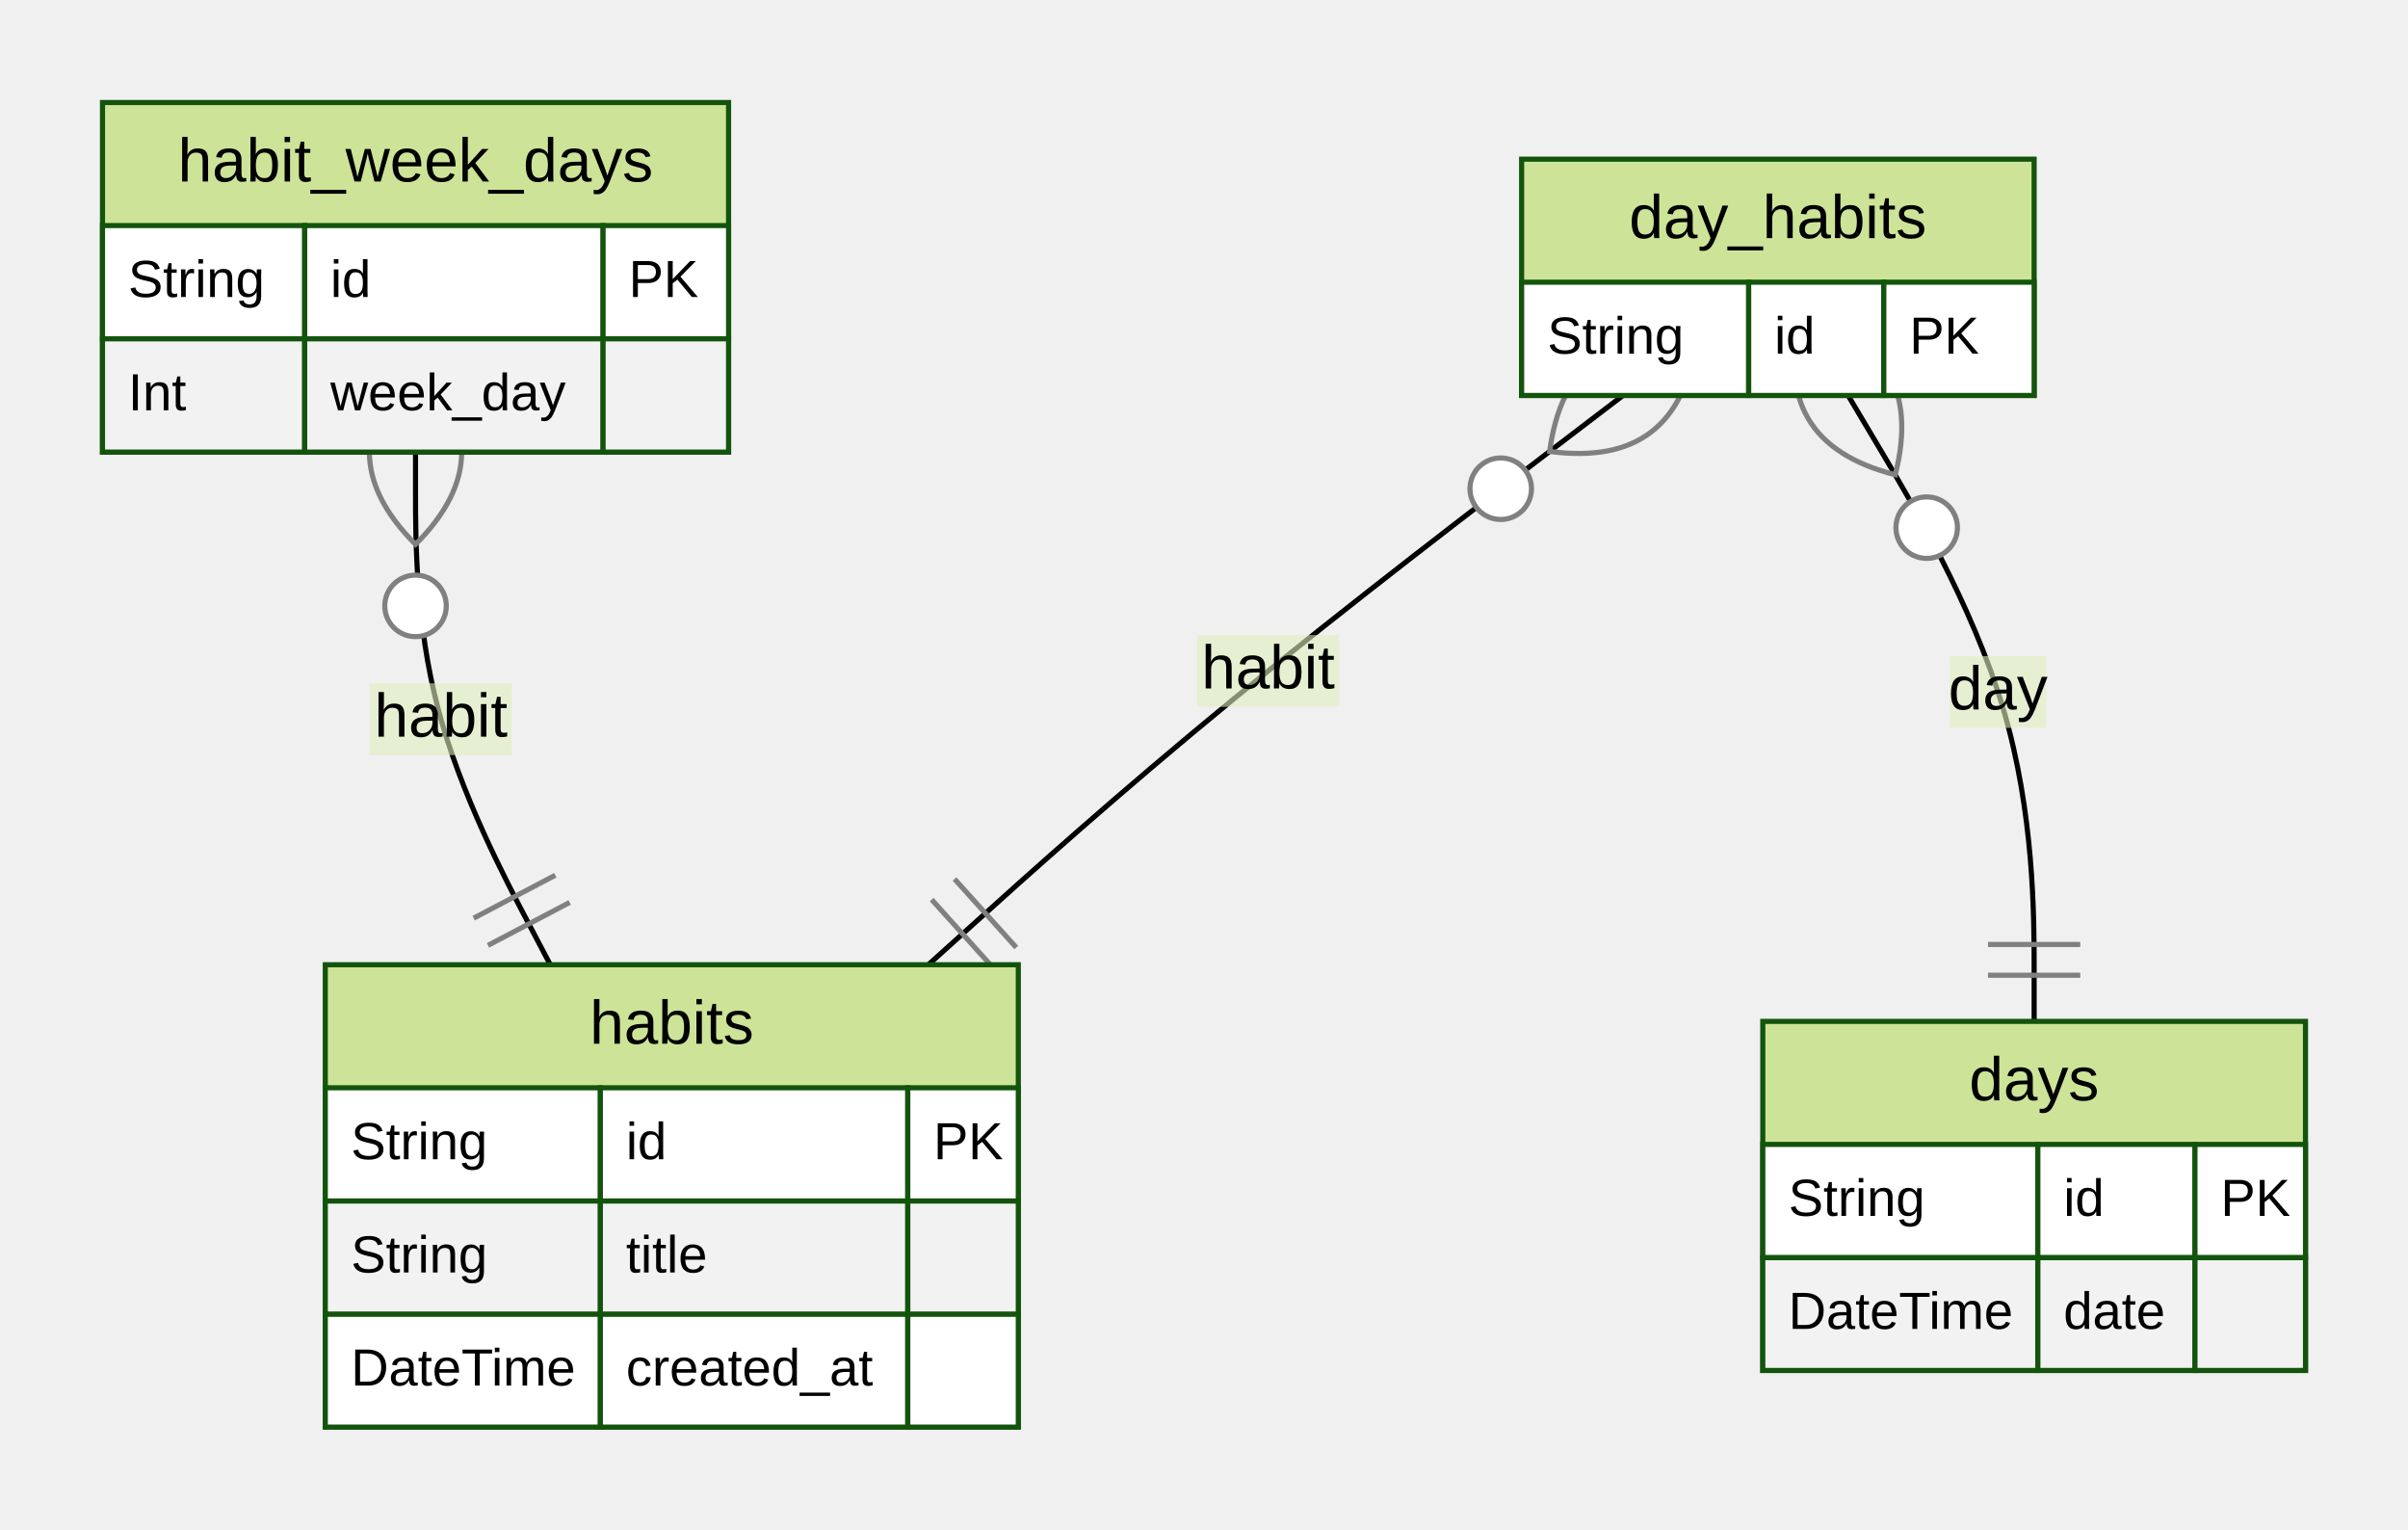
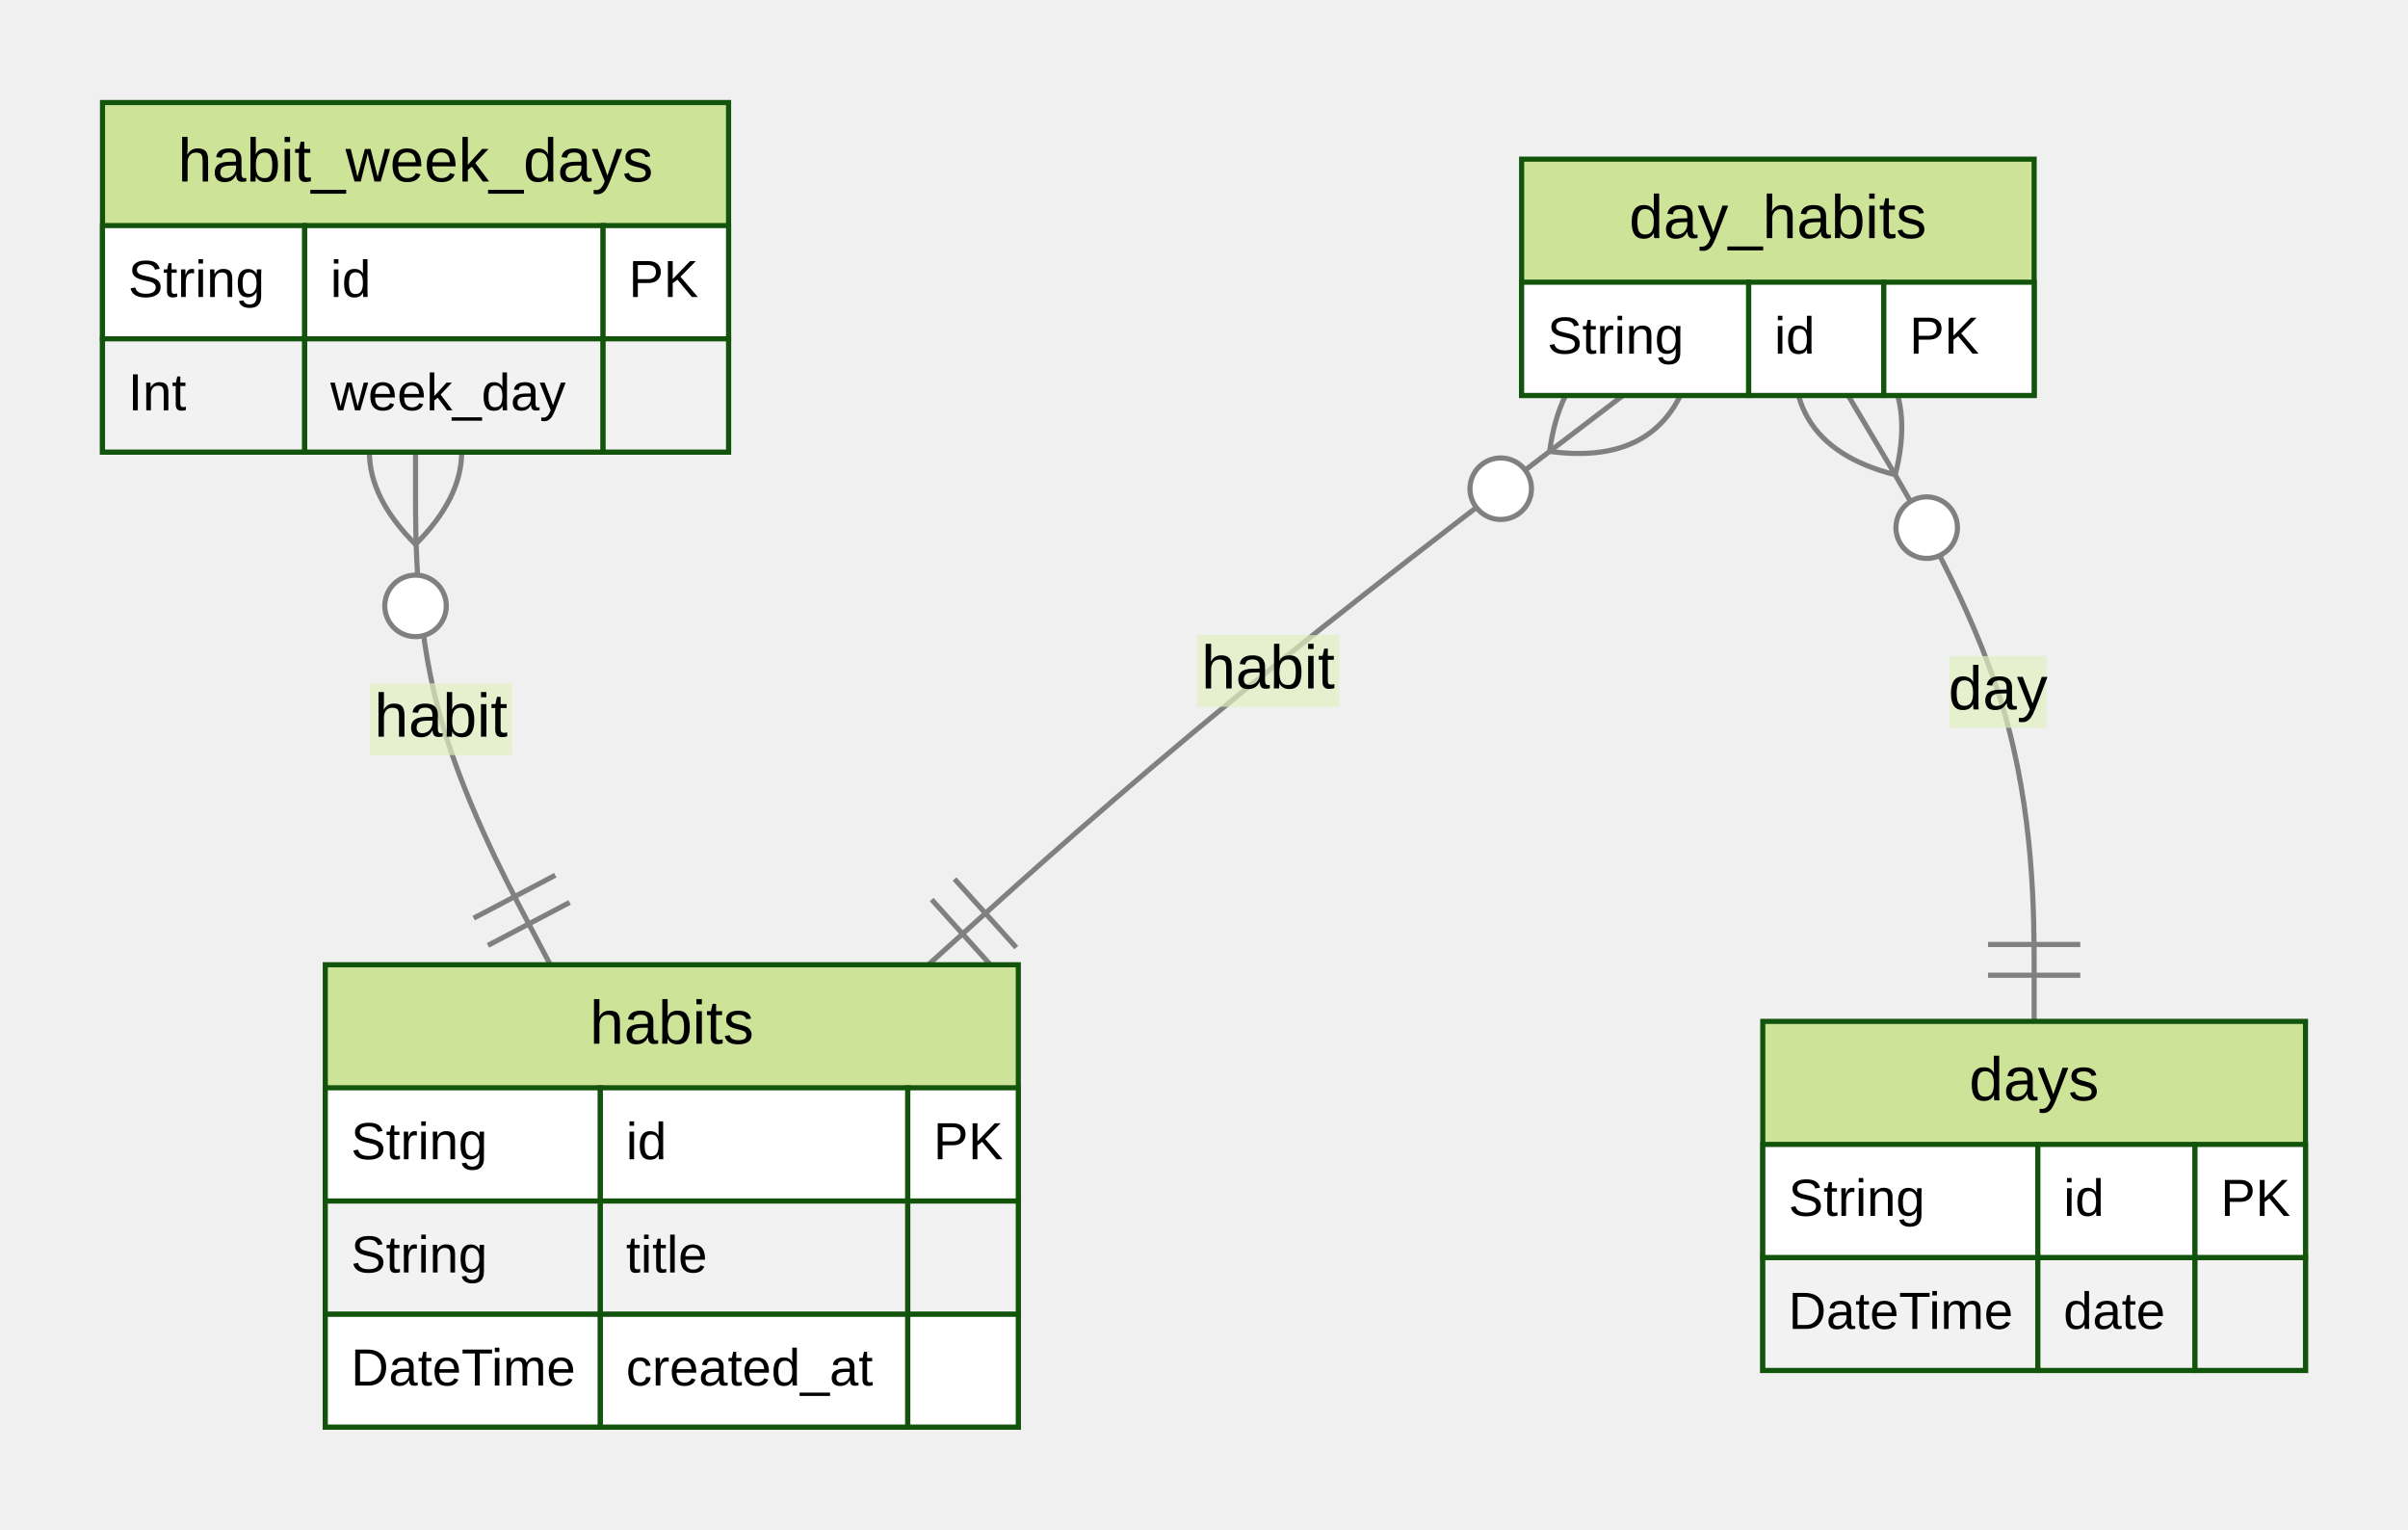
- <svg xmlns="http://www.w3.org/2000/svg" id="mermaid-0" width="100%" height="298.367" style="max-width: 469.84px; background-color: white;" viewBox="0 0 469.84 298.367">
-   <style>#mermaid-0 {font-family:"trebuchet ms",verdana,arial,sans-serif;font-size:16px;fill:#000000;}#mermaid-0 .error-icon{fill:#552222;}#mermaid-0 .error-text{fill:#552222;stroke:#552222;}#mermaid-0 .edge-thickness-normal{stroke-width:2px;}#mermaid-0 .edge-thickness-thick{stroke-width:3.5px;}#mermaid-0 .edge-pattern-solid{stroke-dasharray:0;}#mermaid-0 .edge-pattern-dashed{stroke-dasharray:3;}#mermaid-0 .edge-pattern-dotted{stroke-dasharray:2;}#mermaid-0 .marker{fill:#000000;stroke:#000000;}#mermaid-0 .marker.cross{stroke:#000000;}#mermaid-0 svg{font-family:"trebuchet ms",verdana,arial,sans-serif;font-size:16px;}#mermaid-0 .entityBox{fill:#cde498;stroke:#13540c;}#mermaid-0 .attributeBoxOdd{fill:#ffffff;stroke:#13540c;}#mermaid-0 .attributeBoxEven{fill:#f2f2f2;stroke:#13540c;}#mermaid-0 .relationshipLabelBox{fill:hsl(78.158, 58.462%, 84.51%);opacity:0.7;background-color:hsl(78.158, 58.462%, 84.51%);}#mermaid-0 .relationshipLabelBox rect{opacity:0.5;}#mermaid-0 .relationshipLine{stroke:#000000;}#mermaid-0 :root{--mermaid-font-family:"trebuchet ms",verdana,arial,sans-serif;}</style>
+ <svg xmlns="http://www.w3.org/2000/svg" aria-roledescription="er" viewBox="0 0 469.84 298.367" style="max-width: 469.84px; background-color: white;" width="100%" id="mermaid-0">
+   <style>#mermaid-0{font-family:"trebuchet ms",verdana,arial,sans-serif;font-size:16px;fill:#000000;}#mermaid-0 .error-icon{fill:#552222;}#mermaid-0 .error-text{fill:#552222;stroke:#552222;}#mermaid-0 .edge-thickness-normal{stroke-width:2px;}#mermaid-0 .edge-thickness-thick{stroke-width:3.5px;}#mermaid-0 .edge-pattern-solid{stroke-dasharray:0;}#mermaid-0 .edge-pattern-dashed{stroke-dasharray:3;}#mermaid-0 .edge-pattern-dotted{stroke-dasharray:2;}#mermaid-0 .marker{fill:#000000;stroke:#000000;}#mermaid-0 .marker.cross{stroke:#000000;}#mermaid-0 svg{font-family:"trebuchet ms",verdana,arial,sans-serif;font-size:16px;}#mermaid-0 .entityBox{fill:#cde498;stroke:#13540c;}#mermaid-0 .attributeBoxOdd{fill:#ffffff;stroke:#13540c;}#mermaid-0 .attributeBoxEven{fill:#f2f2f2;stroke:#13540c;}#mermaid-0 .relationshipLabelBox{fill:hsl(78.158, 58.462%, 84.51%);opacity:0.7;background-color:hsl(78.158, 58.462%, 84.51%);}#mermaid-0 .relationshipLabelBox rect{opacity:0.5;}#mermaid-0 .relationshipLine{stroke:#000000;}#mermaid-0 .entityTitleText{text-anchor:middle;font-size:18px;fill:#000000;}#mermaid-0 :root{--mermaid-font-family:"trebuchet ms",verdana,arial,sans-serif;}</style>
  <g />
  <defs>
-     <marker id="ONLY_ONE_START" refX="0" refY="9" markerWidth="18" markerHeight="18" orient="auto">
-       <path stroke="gray" fill="none" d="M9,0 L9,18 M15,0 L15,18" />
+     <marker orient="auto" markerHeight="18" markerWidth="18" refY="9" refX="0" id="ONLY_ONE_START">
+       <path d="M9,0 L9,18 M15,0 L15,18" fill="none" stroke="gray" />
    </marker>
  </defs>
  <defs>
-     <marker id="ONLY_ONE_END" refX="18" refY="9" markerWidth="18" markerHeight="18" orient="auto">
-       <path stroke="gray" fill="none" d="M3,0 L3,18 M9,0 L9,18" />
+     <marker orient="auto" markerHeight="18" markerWidth="18" refY="9" refX="18" id="ONLY_ONE_END">
+       <path d="M3,0 L3,18 M9,0 L9,18" fill="none" stroke="gray" />
    </marker>
  </defs>
  <defs>
-     <marker id="ZERO_OR_ONE_START" refX="0" refY="9" markerWidth="30" markerHeight="18" orient="auto">
-       <circle stroke="gray" fill="white" cx="21" cy="9" r="6" />
-       <path stroke="gray" fill="none" d="M9,0 L9,18" />
+     <marker orient="auto" markerHeight="18" markerWidth="30" refY="9" refX="0" id="ZERO_OR_ONE_START">
+       <circle r="6" cy="9" cx="21" fill="white" stroke="gray" />
+       <path d="M9,0 L9,18" fill="none" stroke="gray" />
    </marker>
  </defs>
  <defs>
-     <marker id="ZERO_OR_ONE_END" refX="30" refY="9" markerWidth="30" markerHeight="18" orient="auto">
-       <circle stroke="gray" fill="white" cx="9" cy="9" r="6" />
-       <path stroke="gray" fill="none" d="M21,0 L21,18" />
+     <marker orient="auto" markerHeight="18" markerWidth="30" refY="9" refX="30" id="ZERO_OR_ONE_END">
+       <circle r="6" cy="9" cx="9" fill="white" stroke="gray" />
+       <path d="M21,0 L21,18" fill="none" stroke="gray" />
    </marker>
  </defs>
  <defs>
-     <marker id="ONE_OR_MORE_START" refX="18" refY="18" markerWidth="45" markerHeight="36" orient="auto">
-       <path stroke="gray" fill="none" d="M0,18 Q 18,0 36,18 Q 18,36 0,18 M42,9 L42,27" />
+     <marker orient="auto" markerHeight="36" markerWidth="45" refY="18" refX="18" id="ONE_OR_MORE_START">
+       <path d="M0,18 Q 18,0 36,18 Q 18,36 0,18 M42,9 L42,27" fill="none" stroke="gray" />
    </marker>
  </defs>
  <defs>
-     <marker id="ONE_OR_MORE_END" refX="27" refY="18" markerWidth="45" markerHeight="36" orient="auto">
-       <path stroke="gray" fill="none" d="M3,9 L3,27 M9,18 Q27,0 45,18 Q27,36 9,18" />
+     <marker orient="auto" markerHeight="36" markerWidth="45" refY="18" refX="27" id="ONE_OR_MORE_END">
+       <path d="M3,9 L3,27 M9,18 Q27,0 45,18 Q27,36 9,18" fill="none" stroke="gray" />
    </marker>
  </defs>
  <defs>
-     <marker id="ZERO_OR_MORE_START" refX="18" refY="18" markerWidth="57" markerHeight="36" orient="auto">
-       <circle stroke="gray" fill="white" cx="48" cy="18" r="6" />
-       <path stroke="gray" fill="none" d="M0,18 Q18,0 36,18 Q18,36 0,18" />
+     <marker orient="auto" markerHeight="36" markerWidth="57" refY="18" refX="18" id="ZERO_OR_MORE_START">
+       <circle r="6" cy="18" cx="48" fill="white" stroke="gray" />
+       <path d="M0,18 Q18,0 36,18 Q18,36 0,18" fill="none" stroke="gray" />
    </marker>
  </defs>
  <defs>
-     <marker id="ZERO_OR_MORE_END" refX="39" refY="18" markerWidth="57" markerHeight="36" orient="auto">
-       <circle stroke="gray" fill="white" cx="9" cy="18" r="6" />
-       <path stroke="gray" fill="none" d="M21,18 Q39,0 57,18 Q39,36 21,18" />
+     <marker orient="auto" markerHeight="36" markerWidth="57" refY="18" refX="39" id="ZERO_OR_MORE_END">
+       <circle r="6" cy="18" cx="9" fill="white" stroke="gray" />
+       <path d="M21,18 Q39,0 57,18 Q39,36 21,18" fill="none" stroke="gray" />
    </marker>
  </defs>
-   <path class="er relationshipLine" d="M81.078,88.184L81.078,96.517C81.078,104.85,81.078,121.517,85.46,138.184C89.842,154.85,98.605,171.517,102.987,179.85L107.369,188.184" stroke="gray" fill="none" marker-end="url(#ONLY_ONE_END)" marker-start="url(#ZERO_OR_MORE_START)" />
-   <path class="er relationshipLine" d="M360.597,77.138L366.647,87.312C372.696,97.486,384.795,117.835,390.845,138.184C396.895,158.532,396.895,178.881,396.895,189.055L396.895,199.229" stroke="gray" fill="none" marker-end="url(#ONLY_ONE_END)" marker-start="url(#ZERO_OR_MORE_START)" />
-   <path class="er relationshipLine" d="M316.672,77.138L303.33,87.312C289.987,97.486,263.302,117.835,240.711,136.343C218.119,154.85,199.622,171.517,190.373,179.85L181.124,188.184" stroke="gray" fill="none" marker-end="url(#ONLY_ONE_END)" marker-start="url(#ZERO_OR_MORE_START)" />
-   <g id="habits" transform="translate(63.46875,188.1836 )">
-     <rect class="er entityBox" fill="honeydew" fill-opacity="100%" stroke="gray" x="0" y="0" width="135.219" height="90.184" />
-     <text class="er entityLabel" id="entity-habits" x="0" y="0" dominant-baseline="middle" text-anchor="middle" style="font-family: &quot;trebuchet ms&quot;, verdana, arial, sans-serif;; font-size: 12px" transform="translate(67.60938,12)">habits</text>
-     <rect class="er attributeBoxOdd" fill="honeydew" fill-opacity="100%" stroke="gray" x="0" y="24" width="53.672" height="22.092" />
-     <text class="er entityLabel" id="entity-habits-attr-1-type" x="0" y="0" dominant-baseline="middle" text-anchor="left" style="font-family: &quot;trebuchet ms&quot;, verdana, arial, sans-serif;; font-size: 10.2px" transform="translate(5,35.0459)">String</text>
-     <rect class="er attributeBoxOdd" fill="honeydew" fill-opacity="100%" stroke="gray" x="53.672" y="24" width="59.984" height="22.092" />
-     <text class="er entityLabel" id="entity-habits-attr-1-name" x="0" y="0" dominant-baseline="middle" text-anchor="left" style="font-family: &quot;trebuchet ms&quot;, verdana, arial, sans-serif;; font-size: 10.2px" transform="translate(58.67188,35.0459)">id</text>
-     <rect class="er attributeBoxOdd" fill="honeydew" fill-opacity="100%" stroke="gray" x="113.656" y="24" width="21.562" height="22.092" />
-     <text class="er entityLabel" id="entity-habits-attr-1-key" x="0" y="0" dominant-baseline="middle" text-anchor="left" style="font-family: &quot;trebuchet ms&quot;, verdana, arial, sans-serif;; font-size: 10.2px" transform="translate(118.6562,35.0459)">PK</text>
-     <rect class="er attributeBoxEven" fill="honeydew" fill-opacity="100%" stroke="gray" x="0" y="46.092" width="53.672" height="22.092" />
-     <text class="er entityLabel" id="entity-habits-attr-2-type" x="0" y="0" dominant-baseline="middle" text-anchor="left" style="font-family: &quot;trebuchet ms&quot;, verdana, arial, sans-serif;; font-size: 10.2px" transform="translate(5,57.1377)">String</text>
-     <rect class="er attributeBoxEven" fill="honeydew" fill-opacity="100%" stroke="gray" x="53.672" y="46.092" width="59.984" height="22.092" />
-     <text class="er entityLabel" id="entity-habits-attr-2-name" x="0" y="0" dominant-baseline="middle" text-anchor="left" style="font-family: &quot;trebuchet ms&quot;, verdana, arial, sans-serif;; font-size: 10.2px" transform="translate(58.67188,57.1377)">title</text>
-     <rect class="er attributeBoxEven" fill="honeydew" fill-opacity="100%" stroke="gray" x="113.656" y="46.092" width="21.562" height="22.092" />
-     <text class="er entityLabel" id="entity-habits-attr-2-key" x="0" y="0" dominant-baseline="middle" text-anchor="left" style="font-family: &quot;trebuchet ms&quot;, verdana, arial, sans-serif;; font-size: 10.2px" transform="translate(118.6562,57.1377)" />
-     <rect class="er attributeBoxOdd" fill="honeydew" fill-opacity="100%" stroke="gray" x="0" y="68.184" width="53.672" height="22" />
-     <text class="er entityLabel" id="entity-habits-attr-3-type" x="0" y="0" dominant-baseline="middle" text-anchor="left" style="font-family: &quot;trebuchet ms&quot;, verdana, arial, sans-serif;; font-size: 10.2px" transform="translate(5,79.18359)">DateTime</text>
-     <rect class="er attributeBoxOdd" fill="honeydew" fill-opacity="100%" stroke="gray" x="53.672" y="68.184" width="59.984" height="22" />
-     <text class="er entityLabel" id="entity-habits-attr-3-name" x="0" y="0" dominant-baseline="middle" text-anchor="left" style="font-family: &quot;trebuchet ms&quot;, verdana, arial, sans-serif;; font-size: 10.2px" transform="translate(58.67188,79.18359)">created_at</text>
-     <rect class="er attributeBoxOdd" fill="honeydew" fill-opacity="100%" stroke="gray" x="113.656" y="68.184" width="21.562" height="22" />
-     <text class="er entityLabel" id="entity-habits-attr-3-key" x="0" y="0" dominant-baseline="middle" text-anchor="left" style="font-family: &quot;trebuchet ms&quot;, verdana, arial, sans-serif;; font-size: 10.2px" transform="translate(118.6562,79.18359)" />
+   <path style="stroke: gray; fill: none;" marker-start="url(#ZERO_OR_MORE_START)" marker-end="url(#ONLY_ONE_END)" d="M81.078,88.184L81.078,96.517C81.078,104.85,81.078,121.517,85.46,138.184C89.842,154.85,98.605,171.517,102.987,179.85L107.369,188.184" class="er relationshipLine" />
+   <path style="stroke: gray; fill: none;" marker-start="url(#ZERO_OR_MORE_START)" marker-end="url(#ONLY_ONE_END)" d="M360.597,77.138L366.647,87.312C372.696,97.486,384.795,117.835,390.845,138.184C396.895,158.532,396.895,178.881,396.895,189.055L396.895,199.229" class="er relationshipLine" />
+   <path style="stroke: gray; fill: none;" marker-start="url(#ZERO_OR_MORE_START)" marker-end="url(#ONLY_ONE_END)" d="M316.672,77.138L303.33,87.312C289.987,97.486,263.302,117.835,240.711,136.343C218.119,154.85,199.622,171.517,190.373,179.85L181.124,188.184" class="er relationshipLine" />
+   <g transform="translate(63.46875,188.1836 )" id="entity-habits-2cfa1aca-4e81-4598-bd05-9bb5a822cc12">
+     <rect height="90.184" width="135.219" y="0" x="0" class="er entityBox" />
+     <text style="dominant-baseline: middle; text-anchor: middle; font-size: 12px;" transform="translate(67.60938,12)" y="0" x="0" id="text-entity-habits-2cfa1aca-4e81-4598-bd05-9bb5a822cc12" class="er entityLabel">habits</text>
+     <rect height="22.092" width="53.672" y="24" x="0" class="er attributeBoxOdd" />
+     <text style="dominant-baseline: middle; font-size: 10.2px;" transform="translate(5,35.0459)" y="0" x="0" id="text-entity-habits-2cfa1aca-4e81-4598-bd05-9bb5a822cc12-attr-1-type" class="er entityLabel">String</text>
+     <rect height="22.092" width="59.984" y="24" x="53.672" class="er attributeBoxOdd" />
+     <text style="dominant-baseline: middle; font-size: 10.2px;" transform="translate(58.67188,35.0459)" y="0" x="0" id="text-entity-habits-2cfa1aca-4e81-4598-bd05-9bb5a822cc12-attr-1-name" class="er entityLabel">id</text>
+     <rect height="22.092" width="21.562" y="24" x="113.656" class="er attributeBoxOdd" />
+     <text style="dominant-baseline: middle; font-size: 10.2px;" transform="translate(118.6562,35.0459)" y="0" x="0" id="text-entity-habits-2cfa1aca-4e81-4598-bd05-9bb5a822cc12-attr-1-key" class="er entityLabel">PK</text>
+     <rect height="22.092" width="53.672" y="46.092" x="0" class="er attributeBoxEven" />
+     <text style="dominant-baseline: middle; font-size: 10.2px;" transform="translate(5,57.1377)" y="0" x="0" id="text-entity-habits-2cfa1aca-4e81-4598-bd05-9bb5a822cc12-attr-2-type" class="er entityLabel">String</text>
+     <rect height="22.092" width="59.984" y="46.092" x="53.672" class="er attributeBoxEven" />
+     <text style="dominant-baseline: middle; font-size: 10.2px;" transform="translate(58.67188,57.1377)" y="0" x="0" id="text-entity-habits-2cfa1aca-4e81-4598-bd05-9bb5a822cc12-attr-2-name" class="er entityLabel">title</text>
+     <rect height="22.092" width="21.562" y="46.092" x="113.656" class="er attributeBoxEven" />
+     <text style="dominant-baseline: middle; font-size: 10.2px;" transform="translate(118.6562,57.1377)" y="0" x="0" id="text-entity-habits-2cfa1aca-4e81-4598-bd05-9bb5a822cc12-attr-2-key" class="er entityLabel" />
+     <rect height="22" width="53.672" y="68.184" x="0" class="er attributeBoxOdd" />
+     <text style="dominant-baseline: middle; font-size: 10.2px;" transform="translate(5,79.18359)" y="0" x="0" id="text-entity-habits-2cfa1aca-4e81-4598-bd05-9bb5a822cc12-attr-3-type" class="er entityLabel">DateTime</text>
+     <rect height="22" width="59.984" y="68.184" x="53.672" class="er attributeBoxOdd" />
+     <text style="dominant-baseline: middle; font-size: 10.2px;" transform="translate(58.67188,79.18359)" y="0" x="0" id="text-entity-habits-2cfa1aca-4e81-4598-bd05-9bb5a822cc12-attr-3-name" class="er entityLabel">created_at</text>
+     <rect height="22" width="21.562" y="68.184" x="113.656" class="er attributeBoxOdd" />
+     <text style="dominant-baseline: middle; font-size: 10.2px;" transform="translate(118.6562,79.18359)" y="0" x="0" id="text-entity-habits-2cfa1aca-4e81-4598-bd05-9bb5a822cc12-attr-3-key" class="er entityLabel" />
  </g>
-   <g id="habit_week_days" transform="translate(20,20 )">
-     <rect class="er entityBox" fill="honeydew" fill-opacity="100%" stroke="gray" x="0" y="0" width="122.156" height="68.184" />
-     <text class="er entityLabel" id="entity-habit_week_days" x="0" y="0" dominant-baseline="middle" text-anchor="middle" style="font-family: &quot;trebuchet ms&quot;, verdana, arial, sans-serif;; font-size: 12px" transform="translate(61.07812,12)">habit_week_days</text>
-     <rect class="er attributeBoxOdd" fill="honeydew" fill-opacity="100%" stroke="gray" x="0" y="24" width="39.453" height="22.092" />
-     <text class="er entityLabel" id="entity-habit_week_days-attr-1-type" x="0" y="0" dominant-baseline="middle" text-anchor="left" style="font-family: &quot;trebuchet ms&quot;, verdana, arial, sans-serif;; font-size: 10.2px" transform="translate(5,35.0459)">String</text>
-     <rect class="er attributeBoxOdd" fill="honeydew" fill-opacity="100%" stroke="gray" x="39.453" y="24" width="58.219" height="22.092" />
-     <text class="er entityLabel" id="entity-habit_week_days-attr-1-name" x="0" y="0" dominant-baseline="middle" text-anchor="left" style="font-family: &quot;trebuchet ms&quot;, verdana, arial, sans-serif;; font-size: 10.2px" transform="translate(44.45312,35.0459)">id</text>
-     <rect class="er attributeBoxOdd" fill="honeydew" fill-opacity="100%" stroke="gray" x="97.672" y="24" width="24.484" height="22.092" />
-     <text class="er entityLabel" id="entity-habit_week_days-attr-1-key" x="0" y="0" dominant-baseline="middle" text-anchor="left" style="font-family: &quot;trebuchet ms&quot;, verdana, arial, sans-serif;; font-size: 10.2px" transform="translate(102.6719,35.0459)">PK</text>
-     <rect class="er attributeBoxEven" fill="honeydew" fill-opacity="100%" stroke="gray" x="0" y="46.092" width="39.453" height="22.092" />
-     <text class="er entityLabel" id="entity-habit_week_days-attr-2-type" x="0" y="0" dominant-baseline="middle" text-anchor="left" style="font-family: &quot;trebuchet ms&quot;, verdana, arial, sans-serif;; font-size: 10.2px" transform="translate(5,57.1377)">Int</text>
-     <rect class="er attributeBoxEven" fill="honeydew" fill-opacity="100%" stroke="gray" x="39.453" y="46.092" width="58.219" height="22.092" />
-     <text class="er entityLabel" id="entity-habit_week_days-attr-2-name" x="0" y="0" dominant-baseline="middle" text-anchor="left" style="font-family: &quot;trebuchet ms&quot;, verdana, arial, sans-serif;; font-size: 10.2px" transform="translate(44.45312,57.1377)">week_day</text>
-     <rect class="er attributeBoxEven" fill="honeydew" fill-opacity="100%" stroke="gray" x="97.672" y="46.092" width="24.484" height="22.092" />
-     <text class="er entityLabel" id="entity-habit_week_days-attr-2-key" x="0" y="0" dominant-baseline="middle" text-anchor="left" style="font-family: &quot;trebuchet ms&quot;, verdana, arial, sans-serif;; font-size: 10.2px" transform="translate(102.6719,57.1377)" />
+   <g transform="translate(20,20 )" id="entity-habitweekdays-e27ce404-5953-44ac-b023-d35718c6256c">
+     <rect height="68.184" width="122.156" y="0" x="0" class="er entityBox" />
+     <text style="dominant-baseline: middle; text-anchor: middle; font-size: 12px;" transform="translate(61.07812,12)" y="0" x="0" id="text-entity-habitweekdays-e27ce404-5953-44ac-b023-d35718c6256c" class="er entityLabel">habit_week_days</text>
+     <rect height="22.092" width="39.453" y="24" x="0" class="er attributeBoxOdd" />
+     <text style="dominant-baseline: middle; font-size: 10.2px;" transform="translate(5,35.0459)" y="0" x="0" id="text-entity-habitweekdays-e27ce404-5953-44ac-b023-d35718c6256c-attr-1-type" class="er entityLabel">String</text>
+     <rect height="22.092" width="58.219" y="24" x="39.453" class="er attributeBoxOdd" />
+     <text style="dominant-baseline: middle; font-size: 10.2px;" transform="translate(44.45312,35.0459)" y="0" x="0" id="text-entity-habitweekdays-e27ce404-5953-44ac-b023-d35718c6256c-attr-1-name" class="er entityLabel">id</text>
+     <rect height="22.092" width="24.484" y="24" x="97.672" class="er attributeBoxOdd" />
+     <text style="dominant-baseline: middle; font-size: 10.2px;" transform="translate(102.6719,35.0459)" y="0" x="0" id="text-entity-habitweekdays-e27ce404-5953-44ac-b023-d35718c6256c-attr-1-key" class="er entityLabel">PK</text>
+     <rect height="22.092" width="39.453" y="46.092" x="0" class="er attributeBoxEven" />
+     <text style="dominant-baseline: middle; font-size: 10.2px;" transform="translate(5,57.1377)" y="0" x="0" id="text-entity-habitweekdays-e27ce404-5953-44ac-b023-d35718c6256c-attr-2-type" class="er entityLabel">Int</text>
+     <rect height="22.092" width="58.219" y="46.092" x="39.453" class="er attributeBoxEven" />
+     <text style="dominant-baseline: middle; font-size: 10.2px;" transform="translate(44.45312,57.1377)" y="0" x="0" id="text-entity-habitweekdays-e27ce404-5953-44ac-b023-d35718c6256c-attr-2-name" class="er entityLabel">week_day</text>
+     <rect height="22.092" width="24.484" y="46.092" x="97.672" class="er attributeBoxEven" />
+     <text style="dominant-baseline: middle; font-size: 10.2px;" transform="translate(102.6719,57.1377)" y="0" x="0" id="text-entity-habitweekdays-e27ce404-5953-44ac-b023-d35718c6256c-attr-2-key" class="er entityLabel" />
  </g>
-   <g id="days" transform="translate(343.9492,199.2295 )">
-     <rect class="er entityBox" fill="honeydew" fill-opacity="100%" stroke="gray" x="0" y="0" width="105.891" height="68.092" />
-     <text class="er entityLabel" id="entity-days" x="0" y="0" dominant-baseline="middle" text-anchor="middle" style="font-family: &quot;trebuchet ms&quot;, verdana, arial, sans-serif;; font-size: 12px" transform="translate(52.94531,12)">days</text>
-     <rect class="er attributeBoxOdd" fill="honeydew" fill-opacity="100%" stroke="gray" x="0" y="24" width="53.672" height="22.092" />
-     <text class="er entityLabel" id="entity-days-attr-1-type" x="0" y="0" dominant-baseline="middle" text-anchor="left" style="font-family: &quot;trebuchet ms&quot;, verdana, arial, sans-serif;; font-size: 10.2px" transform="translate(5,35.0459)">String</text>
-     <rect class="er attributeBoxOdd" fill="honeydew" fill-opacity="100%" stroke="gray" x="53.672" y="24" width="30.656" height="22.092" />
-     <text class="er entityLabel" id="entity-days-attr-1-name" x="0" y="0" dominant-baseline="middle" text-anchor="left" style="font-family: &quot;trebuchet ms&quot;, verdana, arial, sans-serif;; font-size: 10.2px" transform="translate(58.67188,35.0459)">id</text>
-     <rect class="er attributeBoxOdd" fill="honeydew" fill-opacity="100%" stroke="gray" x="84.328" y="24" width="21.562" height="22.092" />
-     <text class="er entityLabel" id="entity-days-attr-1-key" x="0" y="0" dominant-baseline="middle" text-anchor="left" style="font-family: &quot;trebuchet ms&quot;, verdana, arial, sans-serif;; font-size: 10.2px" transform="translate(89.32812,35.0459)">PK</text>
-     <rect class="er attributeBoxEven" fill="honeydew" fill-opacity="100%" stroke="gray" x="0" y="46.092" width="53.672" height="22" />
-     <text class="er entityLabel" id="entity-days-attr-2-type" x="0" y="0" dominant-baseline="middle" text-anchor="left" style="font-family: &quot;trebuchet ms&quot;, verdana, arial, sans-serif;; font-size: 10.2px" transform="translate(5,57.0918)">DateTime</text>
-     <rect class="er attributeBoxEven" fill="honeydew" fill-opacity="100%" stroke="gray" x="53.672" y="46.092" width="30.656" height="22" />
-     <text class="er entityLabel" id="entity-days-attr-2-name" x="0" y="0" dominant-baseline="middle" text-anchor="left" style="font-family: &quot;trebuchet ms&quot;, verdana, arial, sans-serif;; font-size: 10.2px" transform="translate(58.67188,57.0918)">date</text>
-     <rect class="er attributeBoxEven" fill="honeydew" fill-opacity="100%" stroke="gray" x="84.328" y="46.092" width="21.562" height="22" />
-     <text class="er entityLabel" id="entity-days-attr-2-key" x="0" y="0" dominant-baseline="middle" text-anchor="left" style="font-family: &quot;trebuchet ms&quot;, verdana, arial, sans-serif;; font-size: 10.2px" transform="translate(89.32812,57.0918)" />
+   <g transform="translate(343.9492,199.2295 )" id="entity-days-34c77977-f3a8-4e04-bed2-8eda6538477d">
+     <rect height="68.092" width="105.891" y="0" x="0" class="er entityBox" />
+     <text style="dominant-baseline: middle; text-anchor: middle; font-size: 12px;" transform="translate(52.94531,12)" y="0" x="0" id="text-entity-days-34c77977-f3a8-4e04-bed2-8eda6538477d" class="er entityLabel">days</text>
+     <rect height="22.092" width="53.672" y="24" x="0" class="er attributeBoxOdd" />
+     <text style="dominant-baseline: middle; font-size: 10.2px;" transform="translate(5,35.0459)" y="0" x="0" id="text-entity-days-34c77977-f3a8-4e04-bed2-8eda6538477d-attr-1-type" class="er entityLabel">String</text>
+     <rect height="22.092" width="30.656" y="24" x="53.672" class="er attributeBoxOdd" />
+     <text style="dominant-baseline: middle; font-size: 10.2px;" transform="translate(58.67188,35.0459)" y="0" x="0" id="text-entity-days-34c77977-f3a8-4e04-bed2-8eda6538477d-attr-1-name" class="er entityLabel">id</text>
+     <rect height="22.092" width="21.562" y="24" x="84.328" class="er attributeBoxOdd" />
+     <text style="dominant-baseline: middle; font-size: 10.2px;" transform="translate(89.32812,35.0459)" y="0" x="0" id="text-entity-days-34c77977-f3a8-4e04-bed2-8eda6538477d-attr-1-key" class="er entityLabel">PK</text>
+     <rect height="22" width="53.672" y="46.092" x="0" class="er attributeBoxEven" />
+     <text style="dominant-baseline: middle; font-size: 10.2px;" transform="translate(5,57.0918)" y="0" x="0" id="text-entity-days-34c77977-f3a8-4e04-bed2-8eda6538477d-attr-2-type" class="er entityLabel">DateTime</text>
+     <rect height="22" width="30.656" y="46.092" x="53.672" class="er attributeBoxEven" />
+     <text style="dominant-baseline: middle; font-size: 10.2px;" transform="translate(58.67188,57.0918)" y="0" x="0" id="text-entity-days-34c77977-f3a8-4e04-bed2-8eda6538477d-attr-2-name" class="er entityLabel">date</text>
+     <rect height="22" width="21.562" y="46.092" x="84.328" class="er attributeBoxEven" />
+     <text style="dominant-baseline: middle; font-size: 10.2px;" transform="translate(89.32812,57.0918)" y="0" x="0" id="text-entity-days-34c77977-f3a8-4e04-bed2-8eda6538477d-attr-2-key" class="er entityLabel" />
  </g>
-   <g id="day_habits" transform="translate(296.8945,31.0459 )">
-     <rect class="er entityBox" fill="honeydew" fill-opacity="100%" stroke="gray" x="0" y="0" width="100" height="46.092" />
-     <text class="er entityLabel" id="entity-day_habits" x="0" y="0" dominant-baseline="middle" text-anchor="middle" style="font-family: &quot;trebuchet ms&quot;, verdana, arial, sans-serif;; font-size: 12px" transform="translate(50,12)">day_habits</text>
-     <rect class="er attributeBoxOdd" fill="honeydew" fill-opacity="100%" stroke="gray" x="0" y="24" width="44.302" height="22.092" />
-     <text class="er entityLabel" id="entity-day_habits-attr-1-type" x="0" y="0" dominant-baseline="middle" text-anchor="left" style="font-family: &quot;trebuchet ms&quot;, verdana, arial, sans-serif;; font-size: 10.2px" transform="translate(5,35.0459)">String</text>
-     <rect class="er attributeBoxOdd" fill="honeydew" fill-opacity="100%" stroke="gray" x="44.302" y="24" width="26.365" height="22.092" />
-     <text class="er entityLabel" id="entity-day_habits-attr-1-name" x="0" y="0" dominant-baseline="middle" text-anchor="left" style="font-family: &quot;trebuchet ms&quot;, verdana, arial, sans-serif;; font-size: 10.2px" transform="translate(49.30208,35.0459)">id</text>
-     <rect class="er attributeBoxOdd" fill="honeydew" fill-opacity="100%" stroke="gray" x="70.667" y="24" width="29.333" height="22.092" />
-     <text class="er entityLabel" id="entity-day_habits-attr-1-key" x="0" y="0" dominant-baseline="middle" text-anchor="left" style="font-family: &quot;trebuchet ms&quot;, verdana, arial, sans-serif;; font-size: 10.2px" transform="translate(75.66667,35.0459)">PK</text>
+   <g transform="translate(296.8945,31.0459 )" id="entity-dayhabits-c00269bd-909f-49b7-a135-831acf03b74c">
+     <rect height="46.092" width="100" y="0" x="0" class="er entityBox" />
+     <text style="dominant-baseline: middle; text-anchor: middle; font-size: 12px;" transform="translate(50,12)" y="0" x="0" id="text-entity-dayhabits-c00269bd-909f-49b7-a135-831acf03b74c" class="er entityLabel">day_habits</text>
+     <rect height="22.092" width="44.302" y="24" x="0" class="er attributeBoxOdd" />
+     <text style="dominant-baseline: middle; font-size: 10.2px;" transform="translate(5,35.0459)" y="0" x="0" id="text-entity-dayhabits-c00269bd-909f-49b7-a135-831acf03b74c-attr-1-type" class="er entityLabel">String</text>
+     <rect height="22.092" width="26.365" y="24" x="44.302" class="er attributeBoxOdd" />
+     <text style="dominant-baseline: middle; font-size: 10.2px;" transform="translate(49.30208,35.0459)" y="0" x="0" id="text-entity-dayhabits-c00269bd-909f-49b7-a135-831acf03b74c-attr-1-name" class="er entityLabel">id</text>
+     <rect height="22.092" width="29.333" y="24" x="70.667" class="er attributeBoxOdd" />
+     <text style="dominant-baseline: middle; font-size: 10.2px;" transform="translate(75.66667,35.0459)" y="0" x="0" id="text-entity-dayhabits-c00269bd-909f-49b7-a135-831acf03b74c-attr-1-key" class="er entityLabel">PK</text>
  </g>
-   <rect class="er relationshipLabelBox" x="72.169" y="133.289" width="27.734" height="14" fill="white" fill-opacity="85%" />
-   <text class="er relationshipLabel" id="rel1" x="86.036" y="140.289" text-anchor="middle" dominant-baseline="middle" style="font-family: &quot;trebuchet ms&quot;, verdana, arial, sans-serif;; font-size: 12px">habit</text>
-   <rect class="er relationshipLabelBox" x="380.381" y="127.976" width="18.922" height="14" fill="white" fill-opacity="85%" />
-   <text class="er relationshipLabel" id="rel2" x="389.842" y="134.976" text-anchor="middle" dominant-baseline="middle" style="font-family: &quot;trebuchet ms&quot;, verdana, arial, sans-serif;; font-size: 12px">day</text>
-   <rect class="er relationshipLabelBox" x="233.564" y="123.878" width="27.734" height="14" fill="white" fill-opacity="85%" />
-   <text class="er relationshipLabel" id="rel3" x="247.431" y="130.878" text-anchor="middle" dominant-baseline="middle" style="font-family: &quot;trebuchet ms&quot;, verdana, arial, sans-serif;; font-size: 12px">habit</text>
+   <rect height="14" width="27.734" y="133.289" x="72.169" class="er relationshipLabelBox" />
+   <text style="text-anchor: middle; dominant-baseline: middle; font-size: 12px;" y="140.289" x="86.036" id="rel1" class="er relationshipLabel">habit</text>
+   <rect height="14" width="18.922" y="127.976" x="380.381" class="er relationshipLabelBox" />
+   <text style="text-anchor: middle; dominant-baseline: middle; font-size: 12px;" y="134.976" x="389.842" id="rel2" class="er relationshipLabel">day</text>
+   <rect height="14" width="27.734" y="123.878" x="233.564" class="er relationshipLabelBox" />
+   <text style="text-anchor: middle; dominant-baseline: middle; font-size: 12px;" y="130.878" x="247.431" id="rel3" class="er relationshipLabel">habit</text>
</svg>
